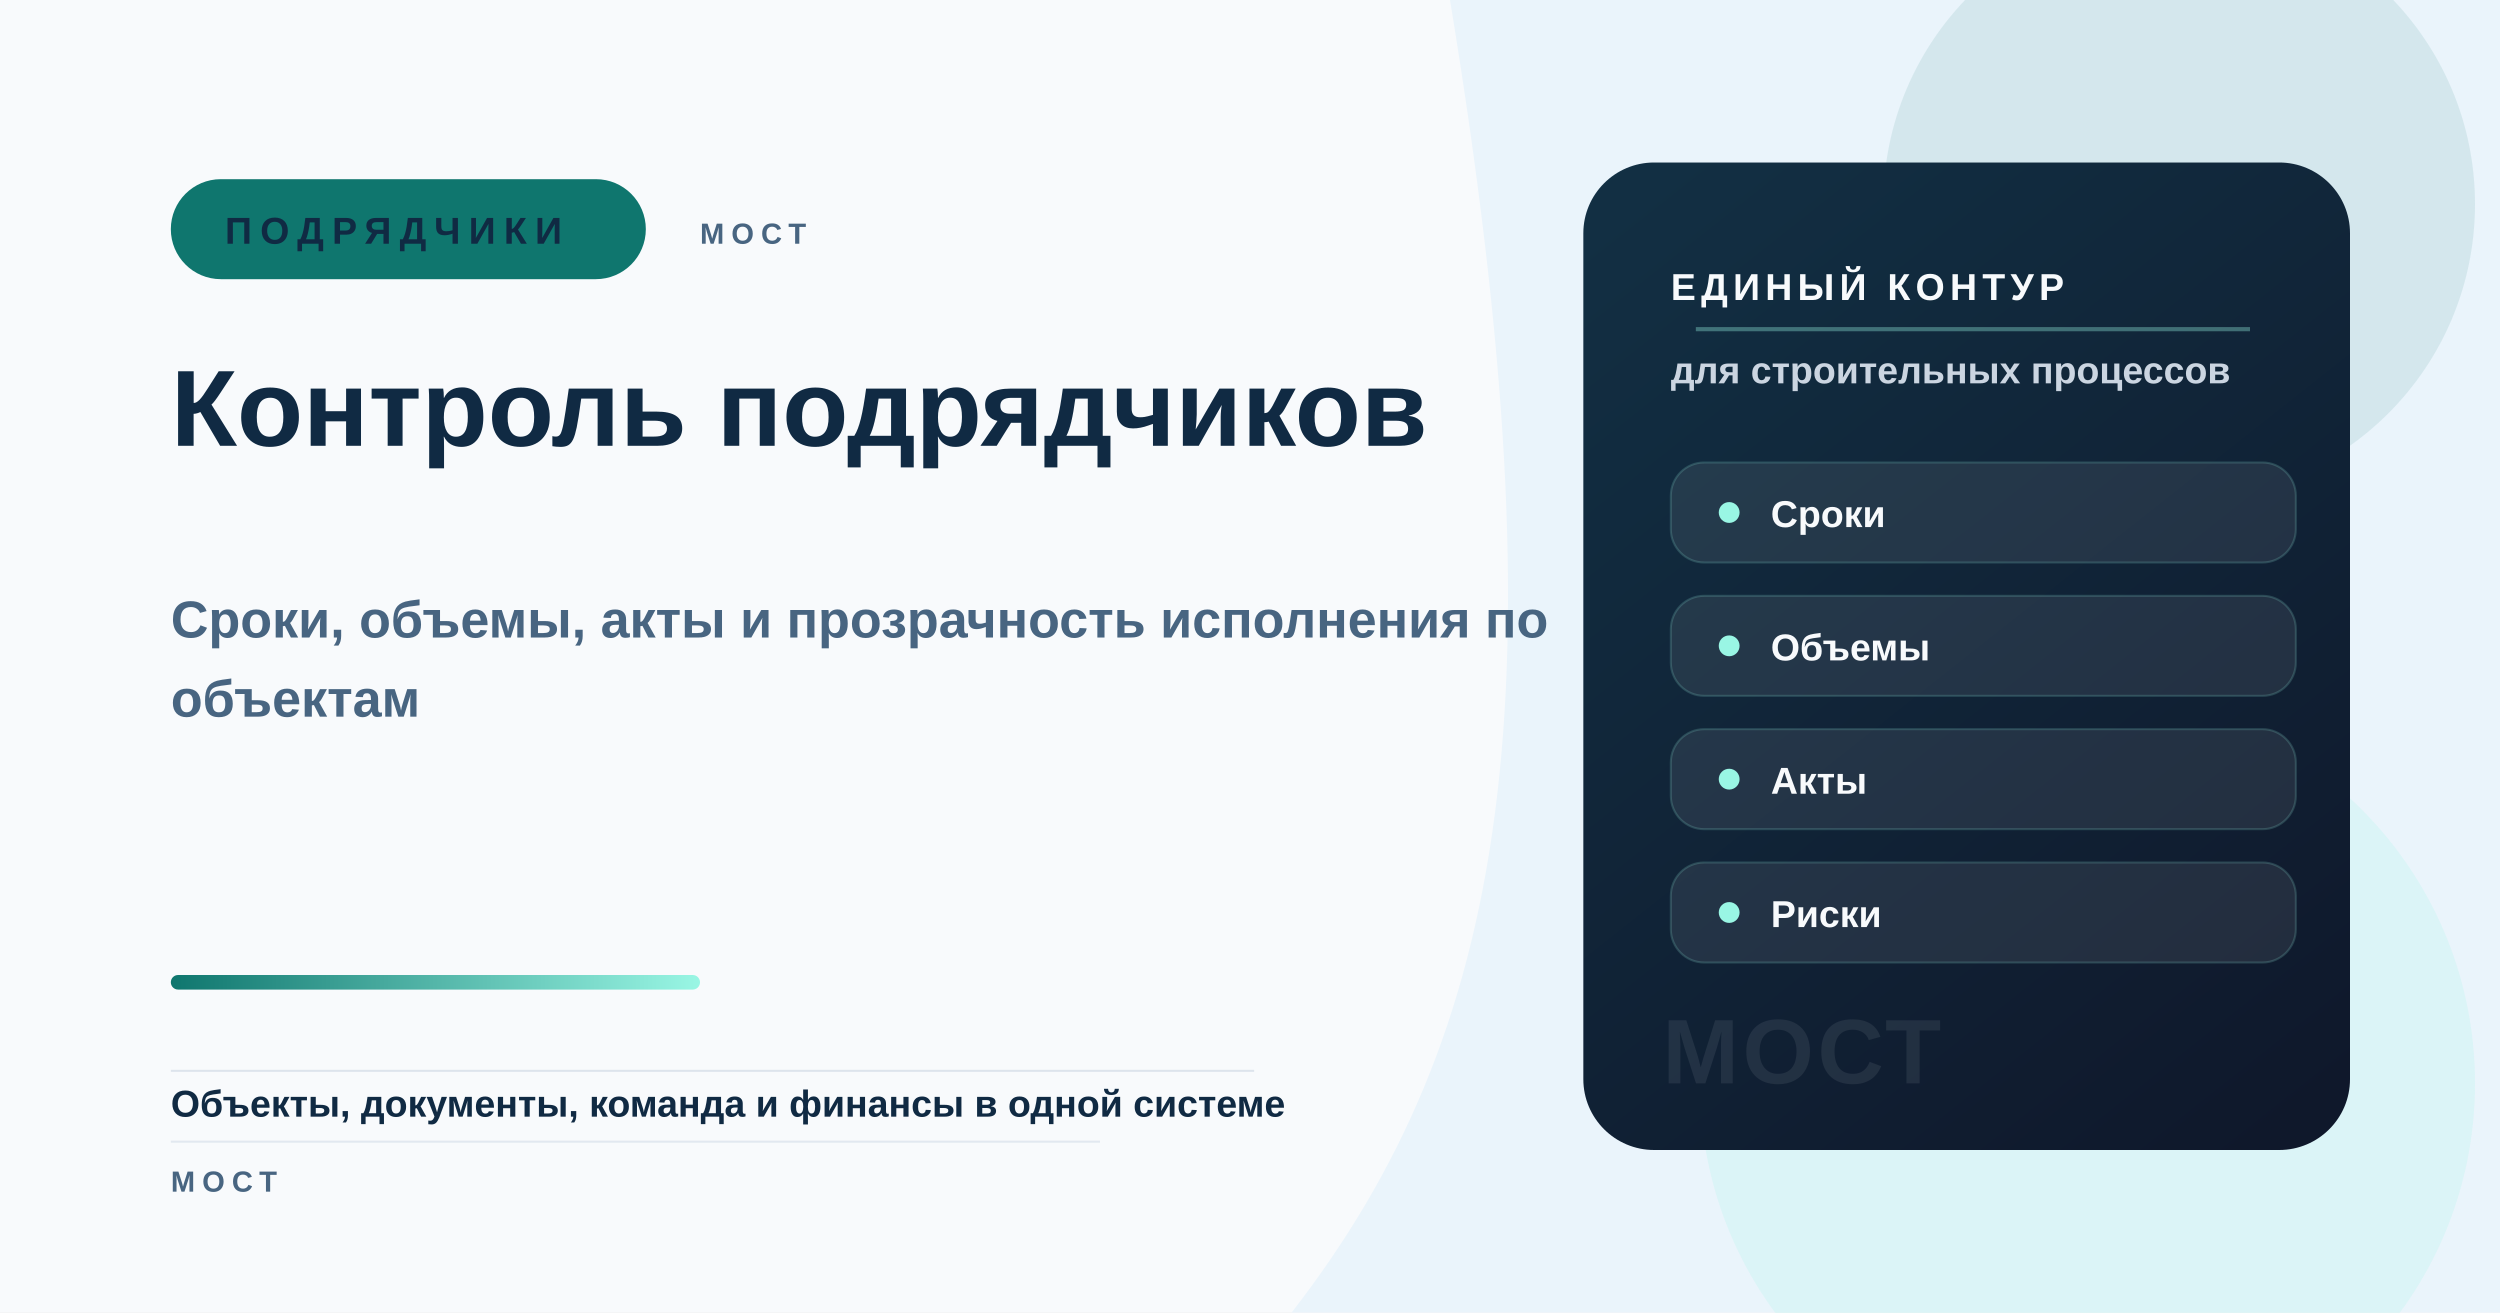
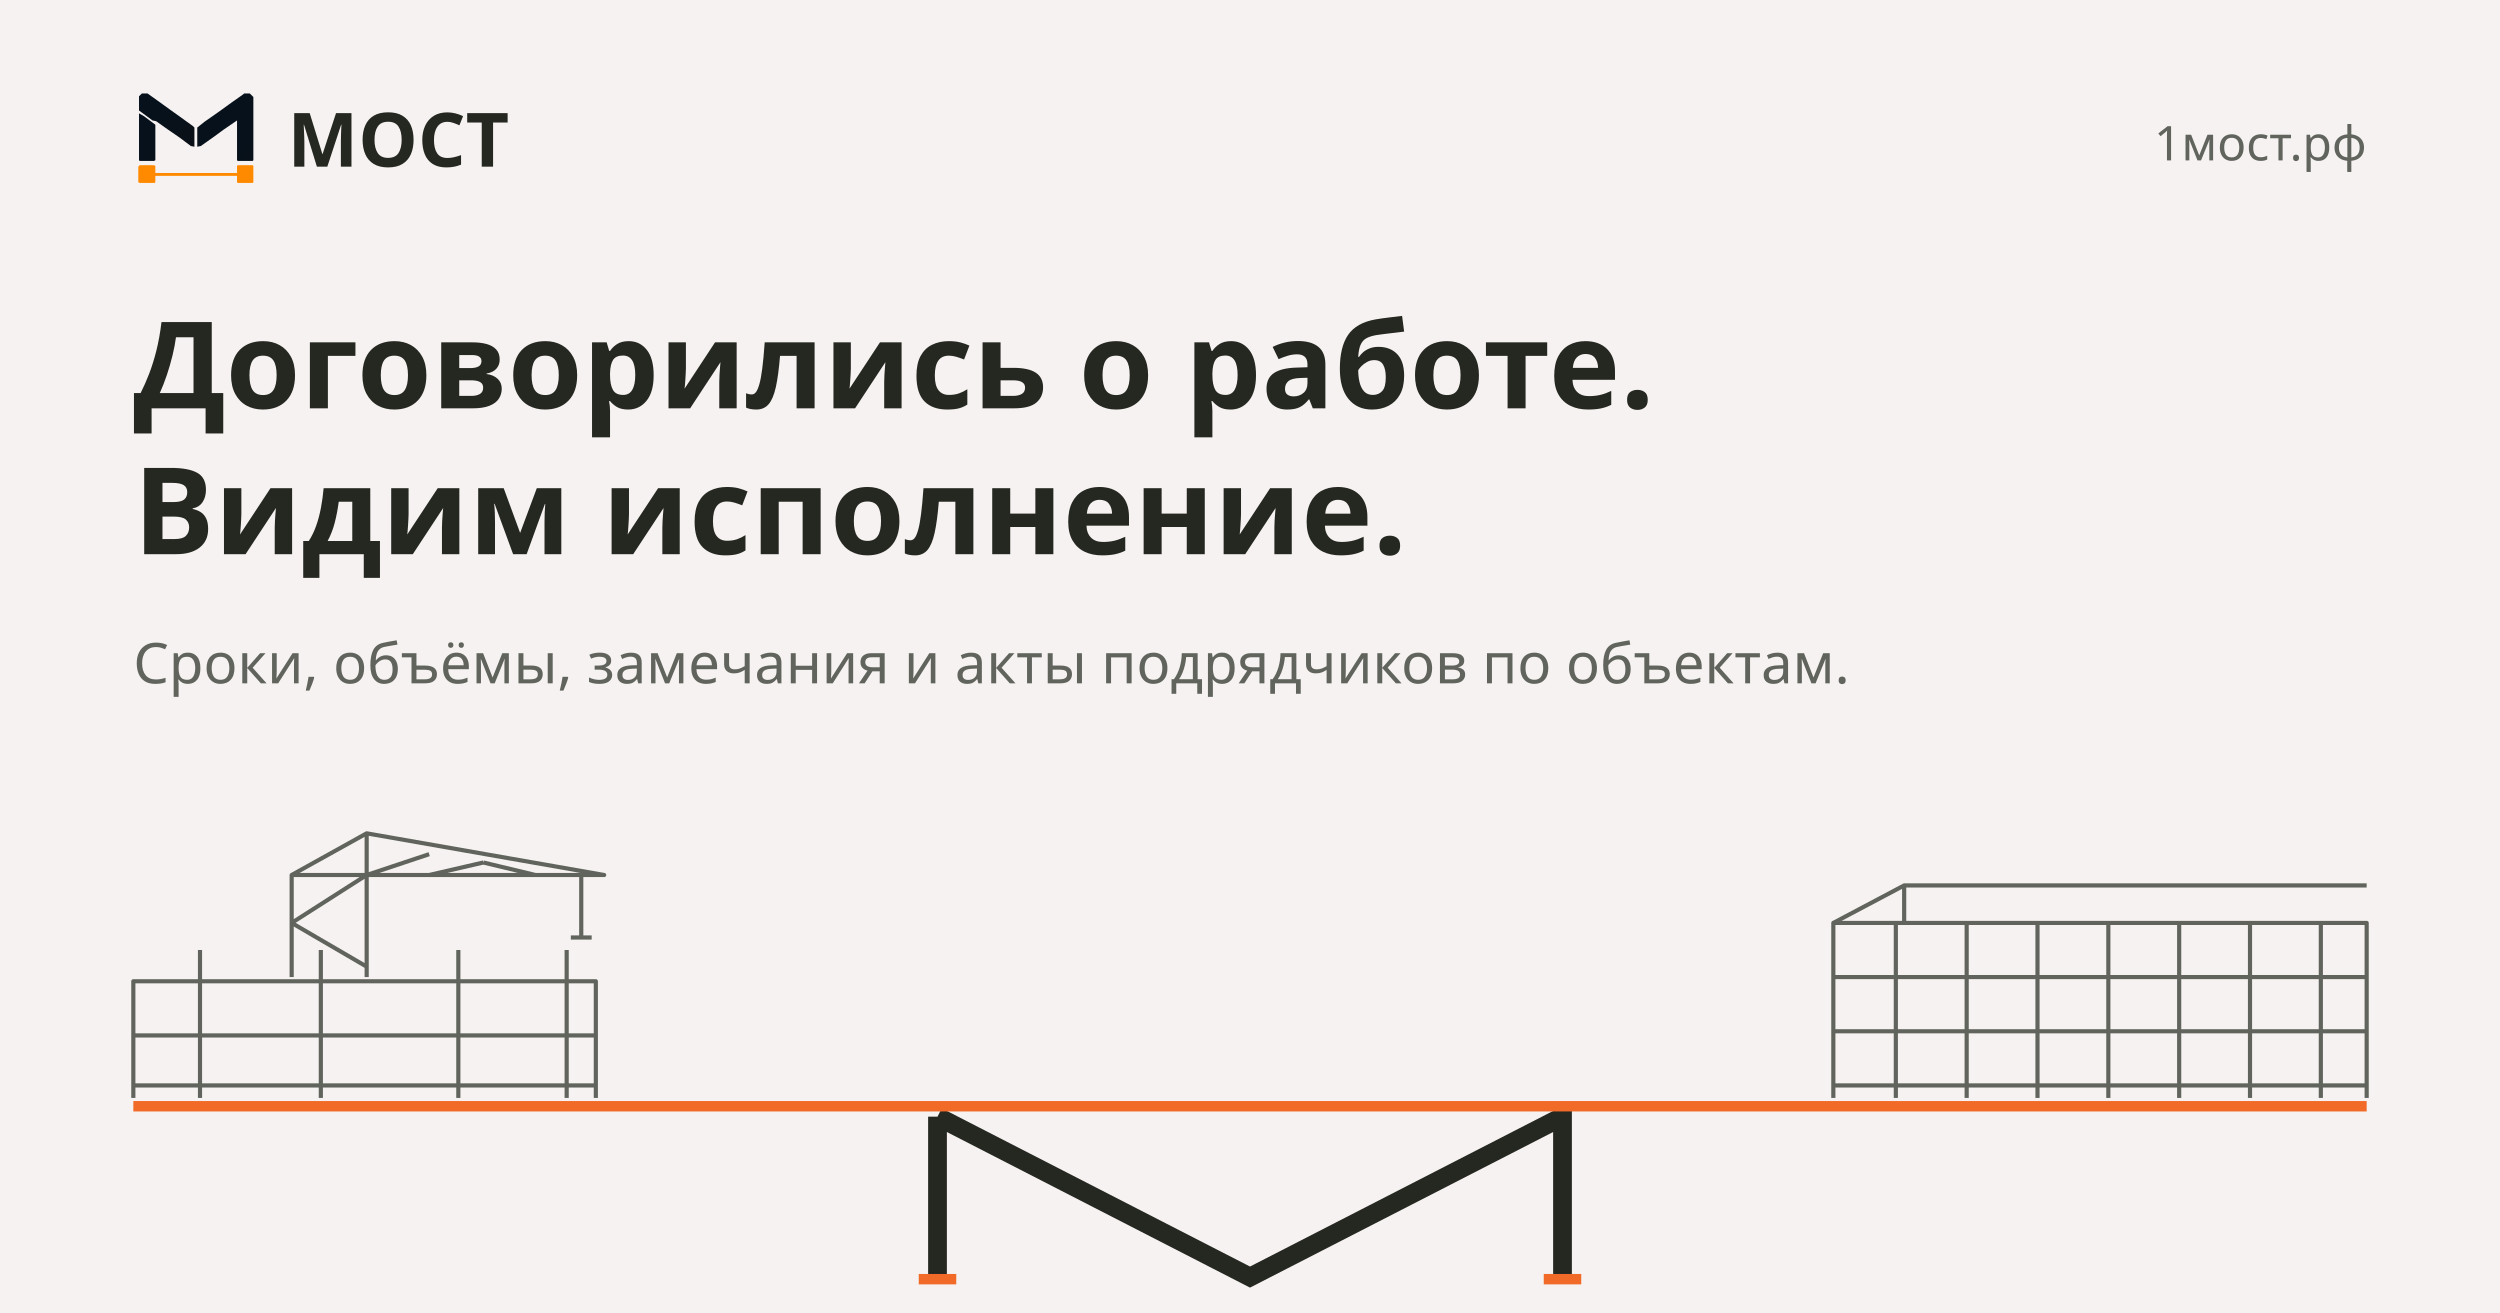
- <svg xmlns="http://www.w3.org/2000/svg" width="1200" height="630" viewBox="0 0 1200 630" fill="none">
-   <defs>
-     <linearGradient id="panel-contractor-control" x1="760" y1="82" x2="1128" y2="548" gradientUnits="userSpaceOnUse">
-       <stop stop-color="#123044" />
-       <stop offset="1" stop-color="#0F172A" />
-     </linearGradient>
-     <linearGradient id="accent-contractor-control" x1="0" y1="0" x2="1" y2="0">
-       <stop stop-color="#0F766E" />
-       <stop offset="1" stop-color="#99F6E4" />
-     </linearGradient>
-     <style>
-       .brand { font-family: 'Segoe UI', Arial, sans-serif; font-size: 18px; font-weight: 800; letter-spacing: 0.22em; fill: #102A43; }
-       .domain { font-family: 'Segoe UI', Arial, sans-serif; font-size: 14px; font-weight: 700; letter-spacing: 0.24em; fill: #486581; }
-       .title { font-family: 'Segoe UI', Arial, sans-serif; font-size: 52px; font-weight: 800; fill: #102A43; }
-       .subtitle { font-family: 'Segoe UI', Arial, sans-serif; font-size: 25px; font-weight: 600; fill: #486581; }
-       .footer { font-family: 'Segoe UI', Arial, sans-serif; font-size: 18px; font-weight: 700; fill: #102A43; }
-       .panel-title { font-family: 'Segoe UI', Arial, sans-serif; font-size: 18px; font-weight: 800; letter-spacing: 0.14em; fill: #F8FAFC; }
-       .panel-copy { font-family: 'Segoe UI', Arial, sans-serif; font-size: 18px; font-weight: 600; fill: #CBD5E1; }
-       .capability { font-family: 'Segoe UI', Arial, sans-serif; font-size: 18px; font-weight: 700; fill: #F8FAFC; }
-       .stamp { font-family: 'Segoe UI', Arial, sans-serif; font-size: 44px; font-weight: 900; letter-spacing: 0.04em; fill: #F8FAFC; opacity: 0.08; }
-     </style>
-   </defs>
-   <rect width="1200" height="630" fill="#F8FAFC" />
-   <path d="M696 0H1200V630H620C724 496 751 334 696 0Z" fill="#EAF4FB" />
-   <path d="M82 514H602" stroke="#CBD5E1" stroke-width="1" stroke-opacity="0.6" />
-   <path d="M82 548H528" stroke="#E2E8F0" stroke-width="1" />
-   <circle cx="1046" cy="98" r="142" fill="#0F766E" fill-opacity="0.10" />
-   <circle cx="1002" cy="520" r="186" fill="#99F6E4" fill-opacity="0.18" />
-   <rect x="760" y="78" width="368" height="474" rx="34" fill="url(#panel-contractor-control)" />
-   <path d="M814 158H1080" stroke="#99F6E4" stroke-width="2" stroke-opacity="0.35" />
-   <text x="802" y="144" class="panel-title">ЕДИНЫЙ КОНТУР</text>
-   <text x="802" y="184" class="panel-copy">для строительных процессов</text>
-   <g>
-     <rect x="802" y="222" width="300" height="48" rx="16" fill="#FFFFFF" fill-opacity="0.08" stroke="#99F6E4" stroke-opacity="0.18" />
-     <circle cx="830" cy="246" r="5" fill="#99F6E4" />
-     <text x="850" y="253" class="capability">Сроки</text>
+ <svg xmlns="http://www.w3.org/2000/svg" width="1200" height="630" viewBox="0 0 1200 630" role="img" aria-labelledby="preview-title">
+   <rect width="1200" height="630" fill="#F6F2F1" />
+   <style>
+ text { font-family: 'IBM Plex Sans', sans-serif; fill: #252721; }
+ .brand { font-size: 36px; font-weight: 700; }
+ .domain { font-size: 23px; fill: #60645D; }
+ .title { font-size: 58px; font-weight: 700; }
+ .subtitle { font-size: 27px; fill: #60645D; }
+ </style>
+   <svg x="64" y="42" width="60" height="48" viewBox="18 26 176 140" role="img" aria-labelledby="title desc">
+     <defs>
+       <linearGradient id="mark-dark" x1="25" y1="34" x2="183" y2="151" gradientUnits="userSpaceOnUse">
+         <stop stop-color="#07111B" />
+         <stop offset=".48" stop-color="#0B0F14" />
+         <stop offset="1" stop-color="#273646" />
+       </linearGradient>
+     </defs>
+     <path d="M0 0 C2.64 0 5.28 0 8 0 C9.65 1.65 11.3 3.3 13 5 C13 34.37 13 63.74 13 94 C12.67 94.33 12.34 94.66 12 95 C5.07 95 -1.86 95 -9 95 C-9.33 94.67 -9.66 94.34 -10 94 C-10 75.52 -10 57.04 -10 38 C-16.27 42.29 -22.54 46.58 -29 51 C-33.95 54.63 -38.9 58.26 -44 62 C-49.61 65.96 -55.22 69.92 -61 74 C-63.475 74.495 -63.475 74.495 -66 75 C-66 66.09 -66 57.18 -66 48 C-62.7 45.36 -59.4 42.72 -56 40 C-49.4 35.38 -42.8 30.76 -36 26 C-30.06 21.71 -24.12 17.42 -18 13 C-12.39 9.04 -6.78 5.08 -1 1 C-0.67 0.67 -0.34 0.34 0 0 Z" transform="translate(174 34)" fill="url(#mark-dark)" />
+     <path d="M0 0 C2.64 0 5.28 0 8 0 C12.62 3.3 17.24 6.6 22 10 C27.94 14.29 33.88 18.58 40 23 C46.93 27.95 46.93 27.95 54 33 C59.94 37.29 65.88 41.58 72 46 C72.66 46.66 73.32 47.32 74 48 C74 56.91 74 65.82 74 75 C72.35 74.67 70.7 74.34 69 74 C63.72 70.04 58.44 66.08 53 62 C45.08 56.555 45.08 56.555 37 51 C31.39 47.04 25.78 43.08 20 39 C18.35 38.67 16.7 38.34 15 38 C8.73 33.38 2.46 28.76 -4 24 C-4 17.4 -4 10.8 -4 4 C-2.68 2.68 -1.36 1.36 0 0 Z" transform="translate(30 34)" fill="url(#mark-dark)" />
+     <path d="M0 0 C3.465 1.98 3.465 1.98 7 4 C12.28 7.96 17.56 11.92 23 16 C23 32.5 23 49 23 66 C22.01 66.495 22.01 66.495 21 67 C14.4 67 7.8 67 1 67 C0.67 66.67 0.34 66.34 0 66 C0 44.22 0 22.44 0 0 Z" transform="translate(26 62)" fill="url(#mark-dark)" />
+     <path d="M0 0 C6.6 0 13.2 0 20 0 C20.66 0.33 21.32 0.66 22 1 C22 4.3 22 7.6 22 11 C59.95 11 97.9 11 137 11 C137 7.7 137 4.4 137 1 C137.33 0.67 137.66 0.34 138 0 C144.93 0 151.86 0 159 0 C159.33 0.33 159.66 0.66 160 1 C160 8.59 160 16.18 160 24 C159.67 24.33 159.34 24.66 159 25 C152.07 25 145.14 25 138 25 C137.67 24.67 137.34 24.34 137 24 C137 21.03 137 18.06 137 15 C99.05 15 61.1 15 22 15 C22 17.97 22 20.94 22 24 C21.67 24.33 21.34 24.66 21 25 C14.07 25 7.14 25 0 25 C-0.66 24.67 -1.32 24.34 -2 24 C-2 16.74 -2 9.48 -2 2 C-1.34 1.34 -0.68 0.68 0 0 Z" transform="translate(27 135)" fill="#FF8A00" />
+   </svg>
+   <text x="138" y="80" class="brand">МОСТ</text>
+   <text x="1136" y="77" class="domain" text-anchor="end">1мост.рф</text>
+   <text x="64" y="196" class="title">Договорились о работе.</text>
+   <text x="64" y="266" class="title">Видим исполнение.</text>
+   <text x="64" y="328" class="subtitle">Сроки, объёмы, замечания и акты подрядчиков по объектам.</text>
+   <g stroke="#60645D" stroke-width="2" fill="none" stroke-linejoin="round">
+     <path d="M64 527V471H286V527M64 497H286M64 521H286M96 471V527M154 471V527M220 471V527M272 471V527" />
+     <path d="M96 471V456M154 471V456M220 471V456M272 471V456" />
+     <path d="M140 469V420H290L176 400V469M140 420L176 400M176 420L206 410M206 420L232 414M257 420L232 414M140 443L176 420M140 443L176 464M279 420V450M274 450H284" />
+     <path d="M880 527V443H1136V527M880 469H1136M880 495H1136M880 521H1136M910 443V527M944 443V527M978 443V527M1012 443V527M1046 443V527M1080 443V527M1114 443V527" />
+     <path d="M880 443L914 425H1136M914 425V443" />
  </g>
-   <g>
-     <rect x="802" y="286" width="300" height="48" rx="16" fill="#FFFFFF" fill-opacity="0.08" stroke="#99F6E4" stroke-opacity="0.18" />
-     <circle cx="830" cy="310" r="5" fill="#99F6E4" />
-     <text x="850" y="317" class="capability">Объемы</text>
-   </g>
-   <g>
-     <rect x="802" y="350" width="300" height="48" rx="16" fill="#FFFFFF" fill-opacity="0.08" stroke="#99F6E4" stroke-opacity="0.18" />
-     <circle cx="830" cy="374" r="5" fill="#99F6E4" />
-     <text x="850" y="381" class="capability">Акты</text>
-   </g>
-   <g>
-     <rect x="802" y="414" width="300" height="48" rx="16" fill="#FFFFFF" fill-opacity="0.08" stroke="#99F6E4" stroke-opacity="0.18" />
-     <circle cx="830" cy="438" r="5" fill="#99F6E4" />
-     <text x="850" y="445" class="capability">Риски</text>
-   </g>
-   <text x="798" y="520" class="stamp">МОСТ</text>
-   <rect x="82" y="86" width="228" height="48" rx="24" fill="#0F766E" />
-   <text x="108" y="117" class="brand" fill="#FFFFFF">ПОДРЯДЧИКИ</text>
-   <text x="336" y="117" class="domain">МОСТ</text>
-   <text x="82" y="214" class="title">Контроль подрядчиков</text>
-   <text x="82" y="306" class="subtitle">Сроки, объемы, акты и прозрачность исполнения по</text>
-   <text x="82" y="344" class="subtitle">объектам</text>
-   <rect x="82" y="468" width="254" height="7" rx="3.5" fill="url(#accent-contractor-control)" />
-   <text x="82" y="536" class="footer">Объекты, документы, команда и финансы в одной системе</text>
-   <text x="82" y="572" class="domain">МОСТ</text>
+   <path d="M450 536V613M450 536L600 613L750 536V613" stroke="#252721" stroke-width="9" fill="none" stroke-linejoin="miter" />
+   <path d="M64 531H1136" stroke="#F16A28" stroke-width="5" />
+   <path d="M441 614H459M741 614H759" stroke="#F16A28" stroke-width="5" />
</svg>
